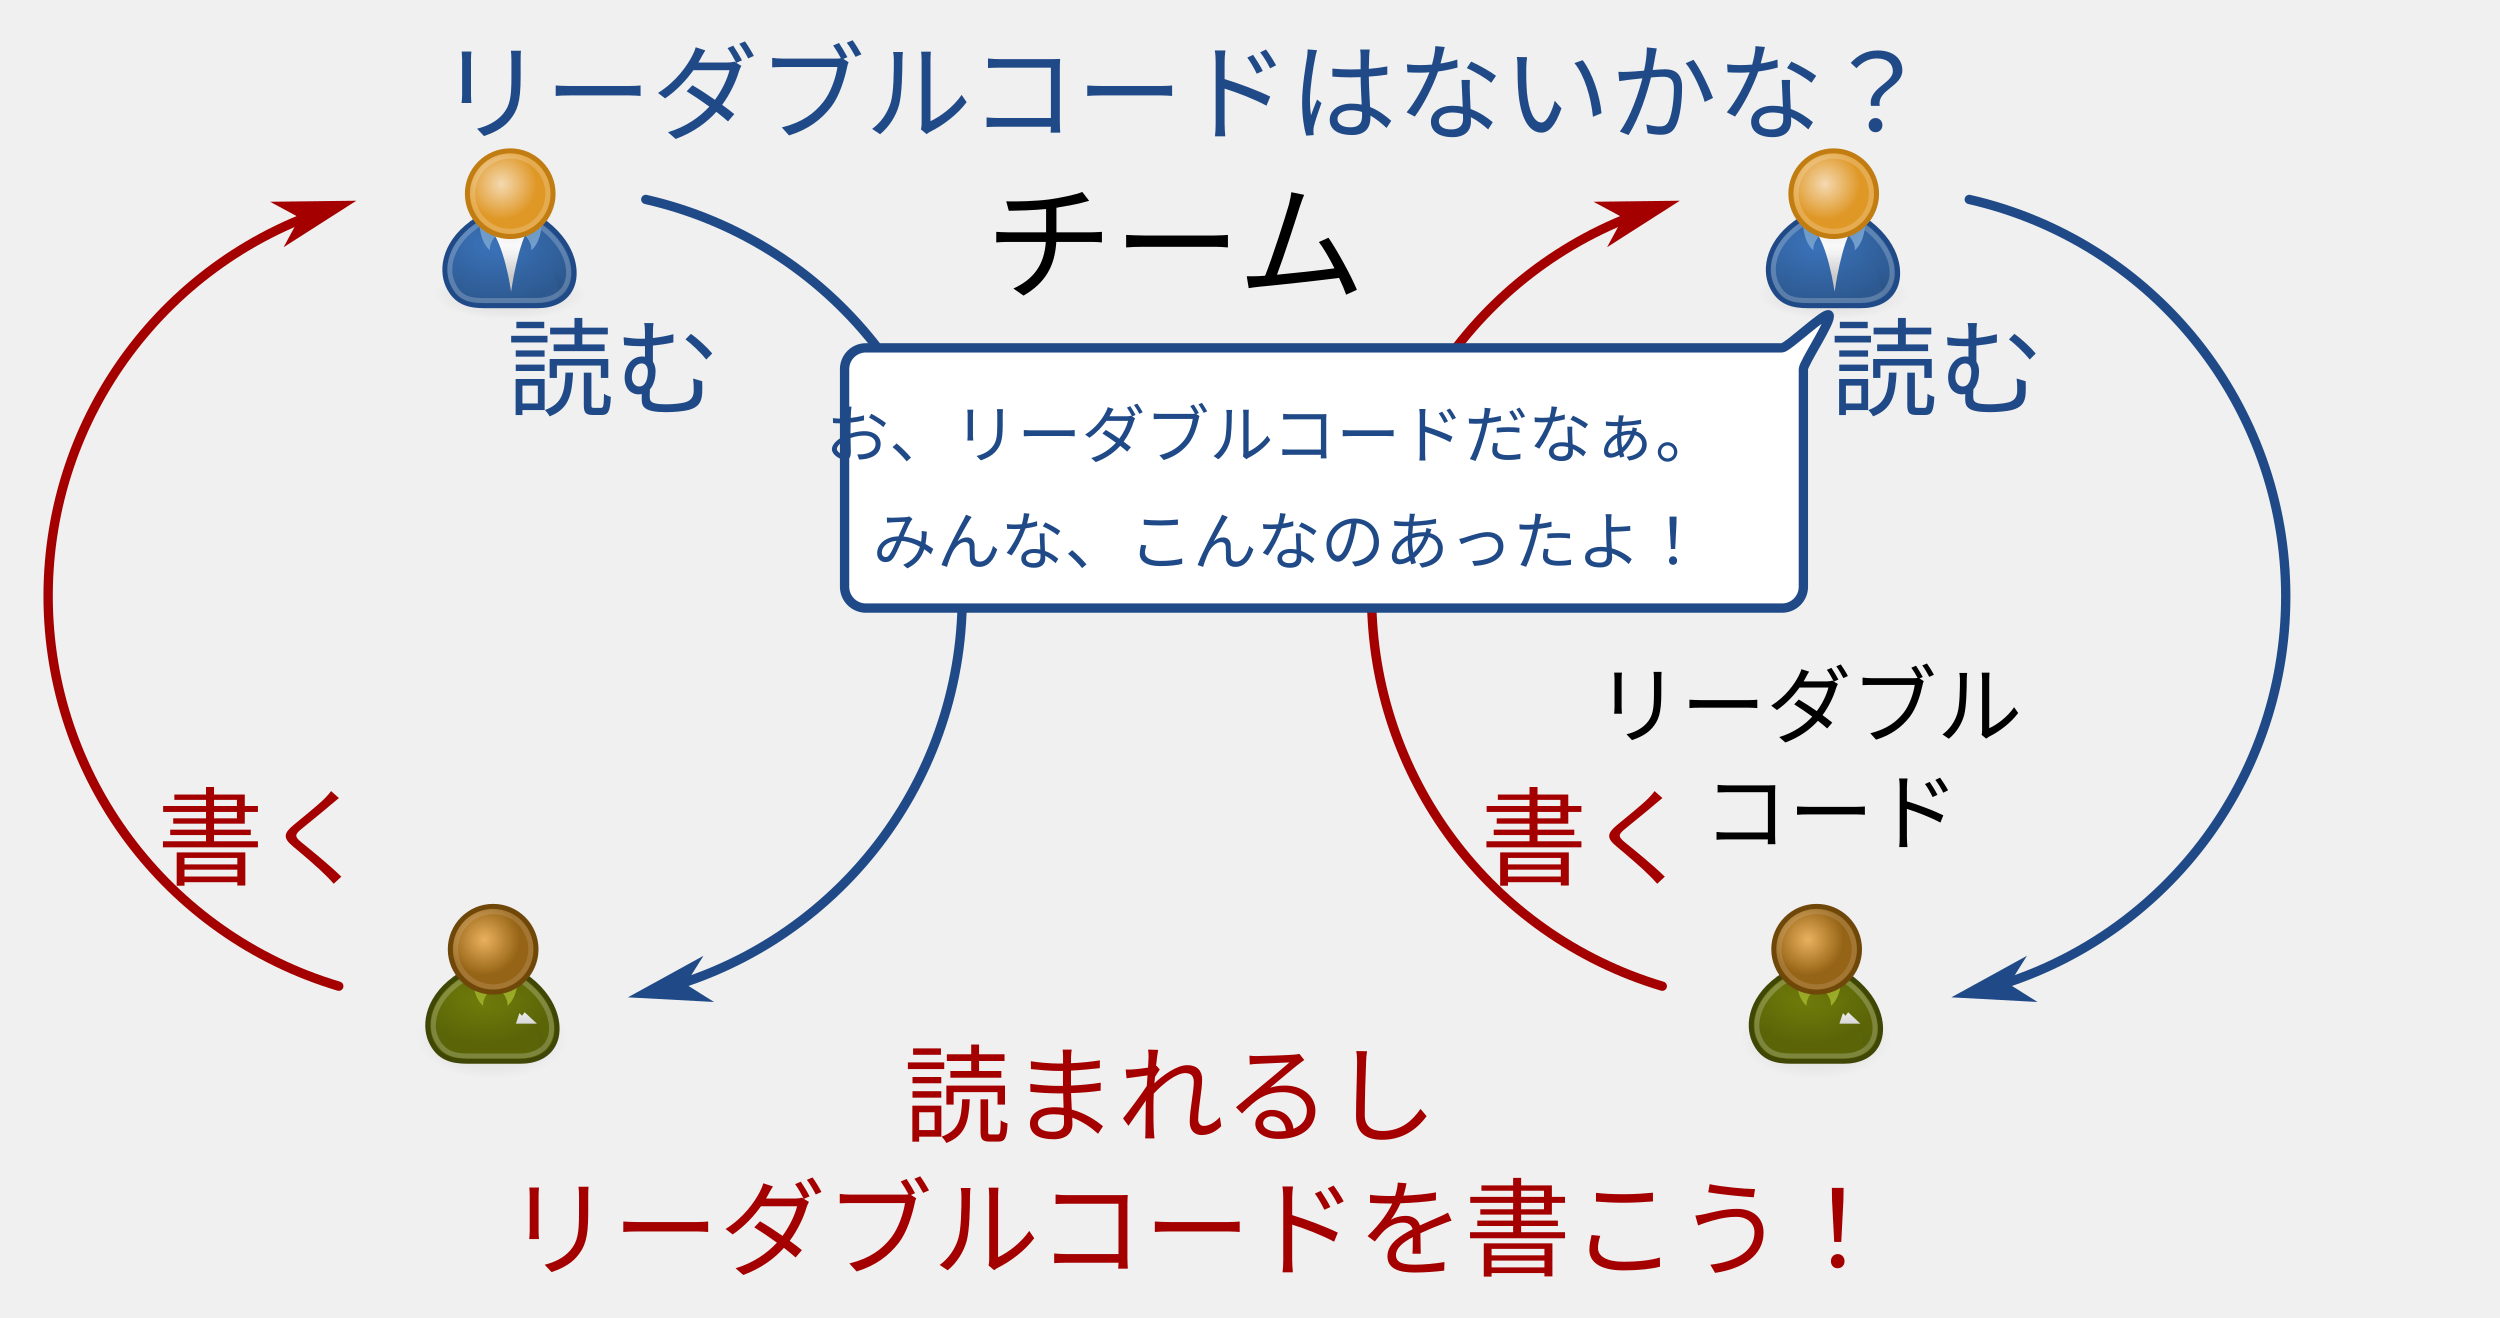
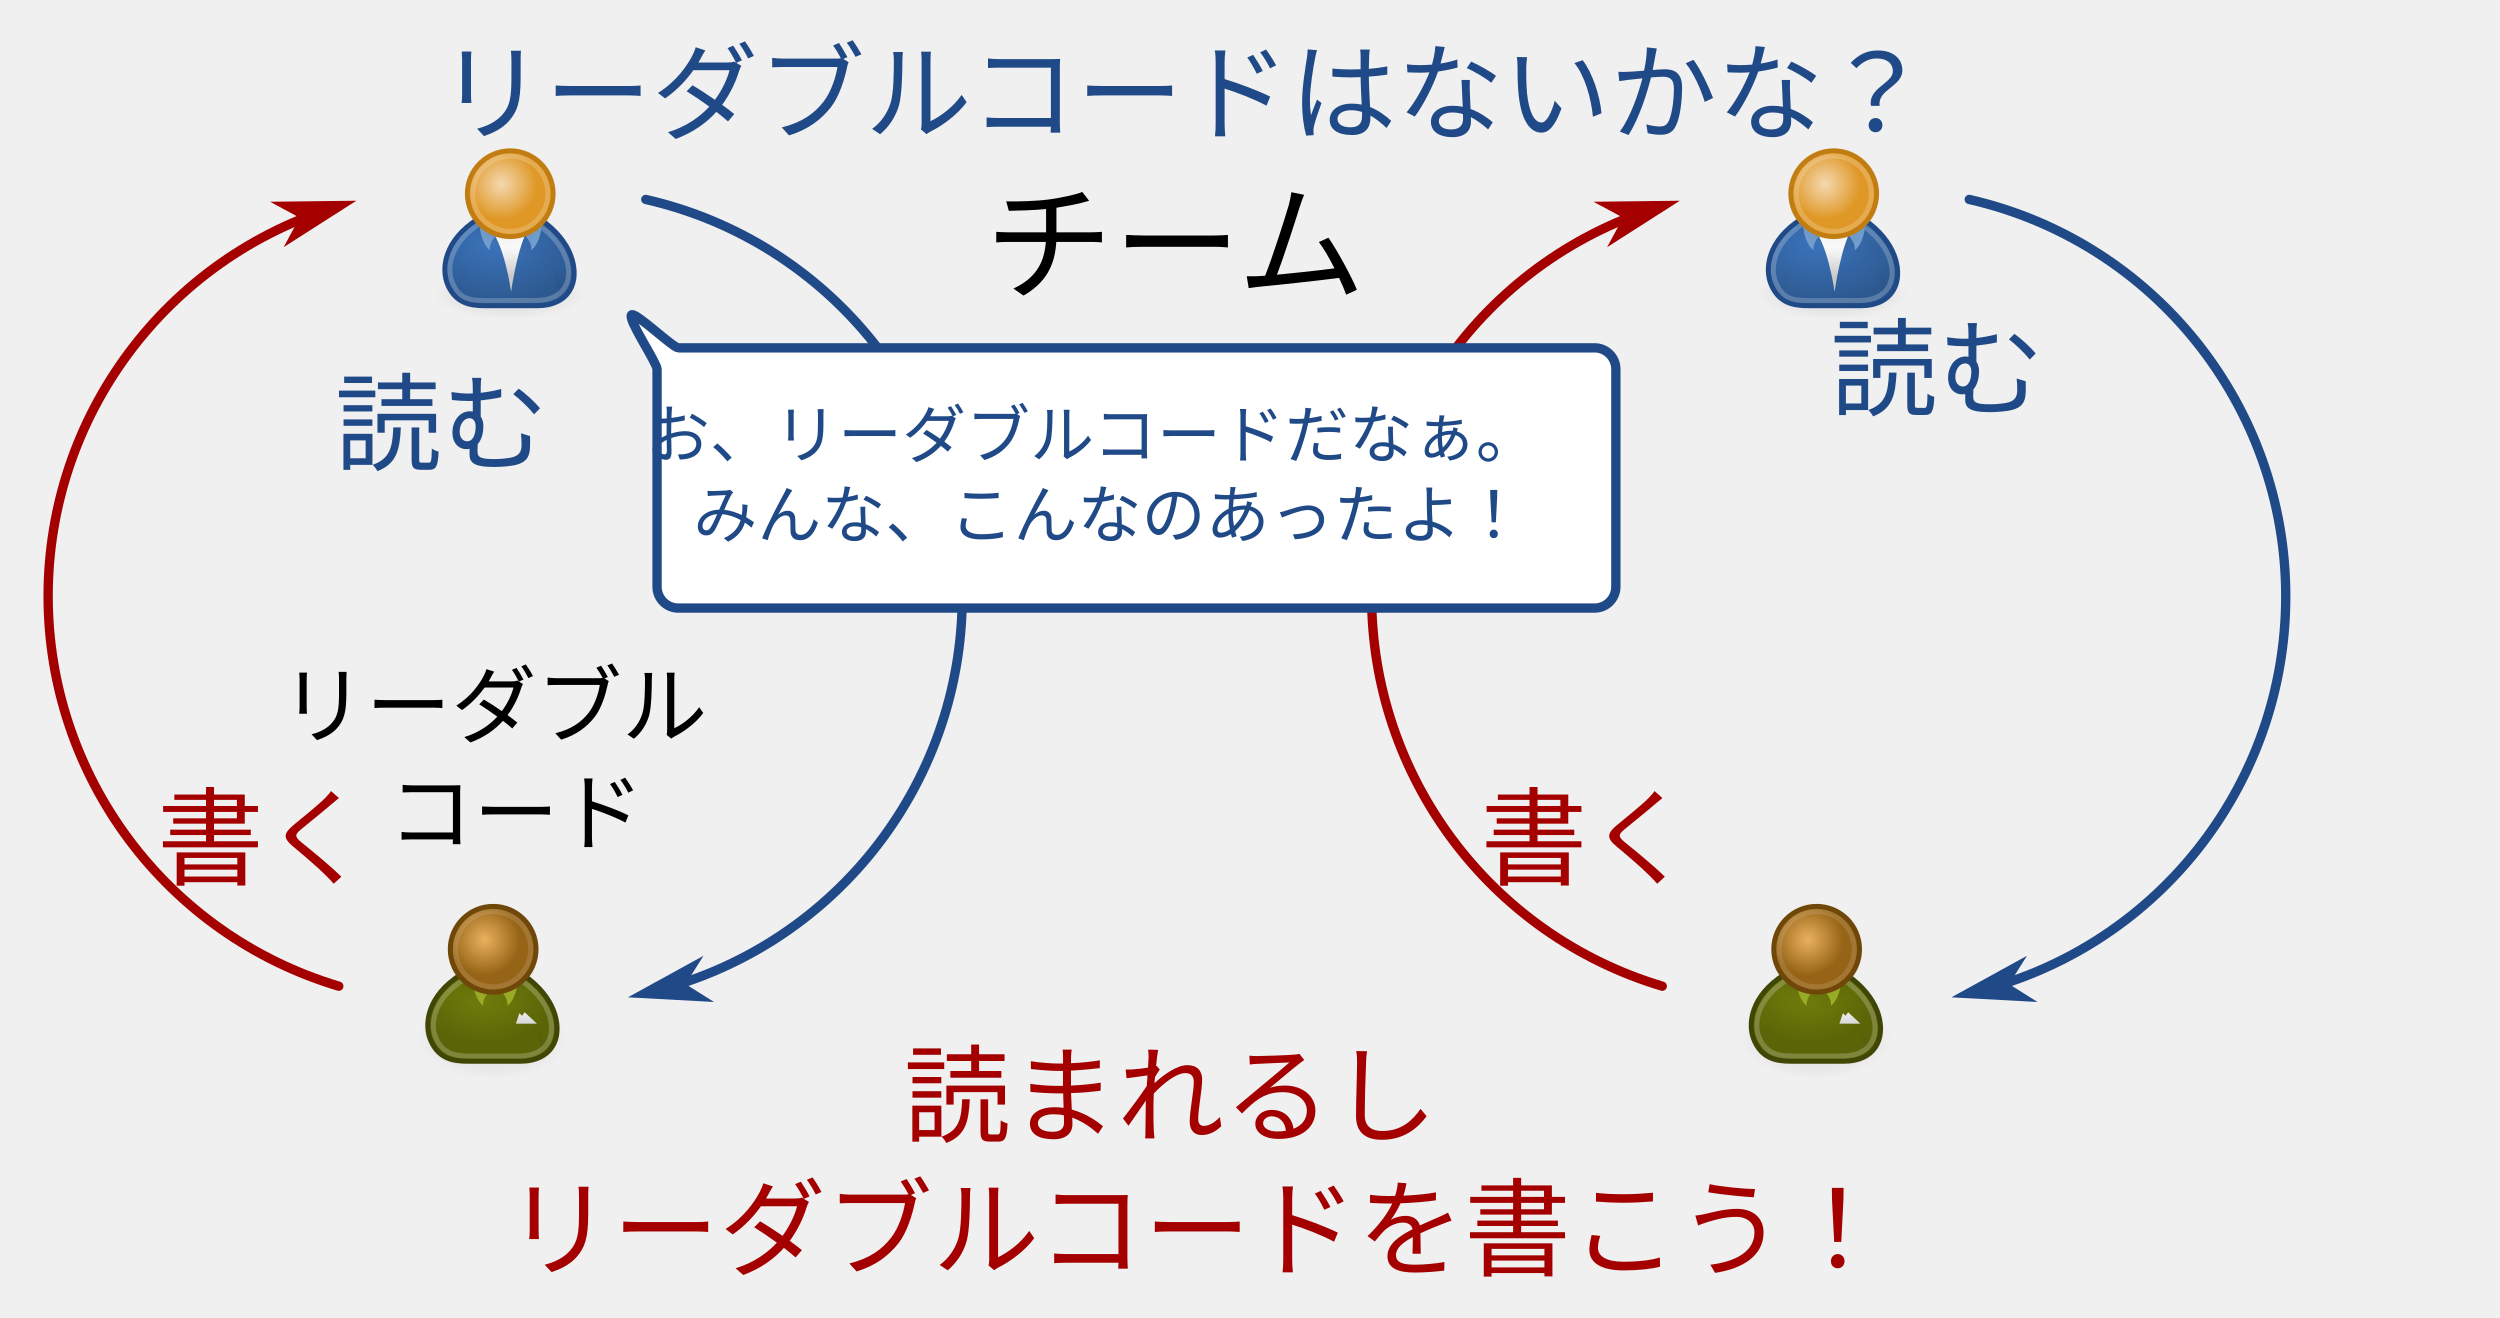
<svg xmlns="http://www.w3.org/2000/svg" xmlns:xlink="http://www.w3.org/1999/xlink" width="585.575" height="308.555" id="svg2" version="1.1">
  <defs id="defs4">
    <marker orient="auto" refY="0" refX="0" id="marker4362" style="overflow:visible">
      <path id="path4364" d="M 0,0 5,-5 -12.5,0 5,5 0,0 Z" style="fill:#a40000;fill-opacity:1;fill-rule:evenodd;stroke:#a40000;stroke-width:1pt;stroke-opacity:1" transform="matrix(-0.4,0,0,-0.4,-4,0)" />
    </marker>
    <marker style="overflow:visible" id="marker4316" refX="0" refY="0" orient="auto">
      <path transform="matrix(-0.4,0,0,-0.4,-4,0)" style="fill:#204a87;fill-opacity:1;fill-rule:evenodd;stroke:#204a87;stroke-width:1pt;stroke-opacity:1" d="M 0,0 5,-5 -12.5,0 5,5 0,0 Z" id="path4318" />
    </marker>
    <marker style="overflow:visible" id="marker4563" refX="0" refY="0" orient="auto">
      <path transform="matrix(-0.4,0,0,-0.4,-4,0)" style="fill:#a40000;fill-opacity:1;fill-rule:evenodd;stroke:#a40000;stroke-width:1pt;stroke-opacity:1" d="M 0,0 5,-5 -12.5,0 5,5 0,0 Z" id="path4565" />
    </marker>
    <marker orient="auto" refY="0" refX="0" id="Arrow1Mend" style="overflow:visible">
      <path id="path4284" d="M 0,0 5,-5 -12.5,0 5,5 0,0 Z" style="fill:#204a87;fill-opacity:1;fill-rule:evenodd;stroke:#204a87;stroke-width:1pt;stroke-opacity:1" transform="matrix(-0.4,0,0,-0.4,-4,0)" />
    </marker>
    <marker orient="auto" refY="0" refX="0" id="Arrow1Lend" style="overflow:visible">
      <path id="path3764" d="M 0,0 5,-5 -12.5,0 5,5 0,0 Z" style="fill-rule:evenodd;stroke:#000000;stroke-width:1pt" transform="matrix(-0.8,0,0,-0.8,-10,0)" />
    </marker>
    <linearGradient id="linearGradient2624">
      <stop style="stop-color:#dfe0df;stop-opacity:1;" offset="0" id="stop2626" />
      <stop id="stop2630" offset="0.238" style="stop-color:#a6b0a6;stop-opacity:1;" />
      <stop style="stop-color:#b5beb5;stop-opacity:1;" offset="1" id="stop2628" />
    </linearGradient>
    <linearGradient id="linearGradient2274">
      <stop id="stop2276" offset="0" style="stop-color:#000000;stop-opacity:0.129;" />
      <stop id="stop2278" offset="1" style="stop-color:#000000;stop-opacity:0;" />
    </linearGradient>
    <linearGradient id="linearGradient9749">
      <stop id="stop9751" offset="0" style="stop-color:#ffffff;stop-opacity:1;" />
      <stop id="stop9753" offset="1" style="stop-color:#ededed;stop-opacity:1;" />
    </linearGradient>
    <linearGradient id="linearGradient15107">
      <stop id="stop15109" offset="0" style="stop-color:#ffffff;stop-opacity:1;" />
      <stop id="stop15111" offset="1" style="stop-color:#e2e2e2;stop-opacity:1;" />
    </linearGradient>
    <linearGradient y2="11.982" x2="13.847" y1="11.485" x1="11.742" gradientTransform="matrix(1.276531,0,0,-1.406115,24.24763,33.3374)" gradientUnits="userSpaceOnUse" id="linearGradient1493" xlink:href="#linearGradient15107" />
    <linearGradient xlink:href="#linearGradient3824" id="linearGradient1372" gradientUnits="userSpaceOnUse" gradientTransform="translate(-12.41789,-7)" x1="30.936" y1="29.553" x2="30.936" y2="35.803" />
    <linearGradient xlink:href="#linearGradient2274" id="linearGradient1369" gradientUnits="userSpaceOnUse" gradientTransform="matrix(0.983375,0.181588,-0.181588,0.983375,-7.07212,-9.82492)" x1="20.662" y1="35.818" x2="22.627" y2="36.218" />
    <linearGradient xlink:href="#linearGradient2274" id="linearGradient1366" gradientUnits="userSpaceOnUse" gradientTransform="matrix(-0.977685,0.210075,0.210075,0.977685,41.80576,-11.11866)" x1="22.687" y1="36.39" x2="21.408" y2="35.74" />
    <linearGradient xlink:href="#linearGradient2274" id="linearGradient4366" gradientUnits="userSpaceOnUse" x1="22.687" y1="36.39" x2="21.408" y2="35.74" gradientTransform="matrix(-0.977685,0.210075,0.210075,0.977685,55.1096,-3.945209)" />
    <linearGradient xlink:href="#linearGradient2274" id="linearGradient4362" x1="20.662" y1="35.818" x2="22.627" y2="36.218" gradientUnits="userSpaceOnUse" gradientTransform="matrix(0.983375,0.181588,-0.181588,0.983375,6.231716,-2.651466)" />
    <radialGradient xlink:href="#linearGradient4344" id="radialGradient4350" cx="16.215" cy="19.836" fx="16.215" fy="19.836" r="13.565" gradientTransform="matrix(1,0,0,0.681917,0,8.233773)" gradientUnits="userSpaceOnUse" />
    <linearGradient xlink:href="#linearGradient3824" id="linearGradient4332" gradientUnits="userSpaceOnUse" x1="30.936" y1="29.553" x2="30.936" y2="35.803" gradientTransform="translate(-13.125,-7)" />
    <linearGradient xlink:href="#linearGradient3824" id="linearGradient4175" gradientUnits="userSpaceOnUse" x1="30.936" y1="29.553" x2="30.936" y2="35.803" gradientTransform="translate(0.707108,0)" />
    <linearGradient xlink:href="#linearGradient3824" id="linearGradient3830" x1="30.936" y1="29.553" x2="30.936" y2="35.803" gradientUnits="userSpaceOnUse" />
    <radialGradient xlink:href="#linearGradient3800" id="radialGradient3806" cx="29.345" cy="17.064" fx="29.345" fy="17.064" r="9.162" gradientUnits="userSpaceOnUse" />
    <linearGradient id="linearGradient3800">
      <stop style="stop-color:#f4d9b1;stop-opacity:1;" offset="0" id="stop3802" />
      <stop style="stop-color:#df9725;stop-opacity:1;" offset="1" id="stop3804" />
    </linearGradient>
    <linearGradient id="linearGradient3824">
      <stop style="stop-color:#ffffff;stop-opacity:1;" offset="0" id="stop3826" />
      <stop style="stop-color:#c9c9c9;stop-opacity:1;" offset="1" id="stop3828" />
    </linearGradient>
    <linearGradient id="linearGradient4163">
      <stop style="stop-color:#3b74bc;stop-opacity:1;" offset="0" id="stop4165" />
      <stop style="stop-color:#2d5990;stop-opacity:1;" offset="1" id="stop4167" />
    </linearGradient>
    <linearGradient id="linearGradient4338">
      <stop id="stop4340" offset="0" style="stop-color:#e9b15e;stop-opacity:1;" />
      <stop id="stop4342" offset="1" style="stop-color:#966416;stop-opacity:1;" />
    </linearGradient>
    <linearGradient id="linearGradient4344">
      <stop style="stop-color:#727e0a;stop-opacity:1;" offset="0" id="stop4346" />
      <stop style="stop-color:#5b6508;stop-opacity:1;" offset="1" id="stop4348" />
    </linearGradient>
    <radialGradient gradientUnits="userSpaceOnUse" r="9.162" fy="17.064" fx="29.345" cy="17.064" cx="29.345" id="radialGradient3806-2" xlink:href="#linearGradient3800" />
    <radialGradient gradientUnits="userSpaceOnUse" r="8.662" fy="19.009" fx="31.113" cy="19.009" cx="31.113" id="radialGradient3822-0" xlink:href="#linearGradient2274" />
    <linearGradient gradientUnits="userSpaceOnUse" y2="35.803" x2="30.936" y1="29.553" x1="30.936" id="linearGradient4954" xlink:href="#linearGradient3824" />
    <radialGradient gradientUnits="userSpaceOnUse" gradientTransform="matrix(1.297564,0,0,0.884831,-8.358505,4.940469)" r="13.565" fy="27.203" fx="28.09" cy="27.203" cx="28.09" id="radialGradient4169-6" xlink:href="#linearGradient4163" />
    <radialGradient gradientTransform="matrix(0.787998,0,0,0.787998,6.221198,3.617627)" r="9.162" fy="17.064" fx="29.345" cy="17.064" cx="29.345" gradientUnits="userSpaceOnUse" id="radialGradient4171-0" xlink:href="#linearGradient3800" />
    <linearGradient gradientTransform="translate(0.707108,0)" y2="35.803" x2="30.936" y1="29.553" x1="30.936" gradientUnits="userSpaceOnUse" id="linearGradient4958" xlink:href="#linearGradient3824" />
    <radialGradient r="8.662" fy="19.009" fx="31.113" cy="19.009" cx="31.113" gradientUnits="userSpaceOnUse" id="radialGradient4179-4" xlink:href="#linearGradient2274" />
    <linearGradient y2="35.803" x2="30.936" y1="29.553" x1="30.936" gradientTransform="translate(-12.41789,-7)" gradientUnits="userSpaceOnUse" id="linearGradient4326" xlink:href="#linearGradient3824" />
    <radialGradient r="9.162" fy="17.064" fx="29.345" cy="17.064" cx="29.345" gradientTransform="matrix(0.787998,0,0,0.787998,6.221198,3.617627)" gradientUnits="userSpaceOnUse" id="radialGradient4328-6" xlink:href="#linearGradient4338" />
    <radialGradient r="8.662" fy="19.009" fx="31.113" cy="19.009" cx="31.113" gradientUnits="userSpaceOnUse" id="radialGradient4330-2" xlink:href="#linearGradient2274" />
    <linearGradient gradientTransform="translate(-13.125,-7)" y2="35.803" x2="30.936" y1="29.553" x1="30.936" gradientUnits="userSpaceOnUse" id="linearGradient4964" xlink:href="#linearGradient3824" />
    <radialGradient r="8.662" fy="19.009" fx="31.113" cy="19.009" cx="31.113" gradientUnits="userSpaceOnUse" id="radialGradient4336-2" xlink:href="#linearGradient2274" />
    <radialGradient gradientUnits="userSpaceOnUse" gradientTransform="matrix(1,0,0,0.681917,0,8.233773)" r="13.565" fy="19.836" fx="16.215" cy="19.836" cx="16.215" id="radialGradient4350-9" xlink:href="#linearGradient4344" />
    <linearGradient gradientTransform="matrix(0.983375,0.181588,-0.181588,0.983375,6.231716,-2.651466)" gradientUnits="userSpaceOnUse" y2="36.218" x2="22.627" y1="35.818" x1="20.662" id="linearGradient4968" xlink:href="#linearGradient2274" />
    <linearGradient gradientTransform="matrix(-0.977685,0.210075,0.210075,0.977685,55.1096,-3.945209)" y2="35.74" x2="21.408" y1="36.39" x1="22.687" gradientUnits="userSpaceOnUse" id="linearGradient4970" xlink:href="#linearGradient2274" />
    <linearGradient y2="36.218" x2="22.627" y1="35.818" x1="20.662" gradientTransform="matrix(0.983375,0.181588,-0.181588,0.983375,-7.07212,-9.82492)" gradientUnits="userSpaceOnUse" id="linearGradient4372" xlink:href="#linearGradient2274" />
    <linearGradient y2="35.74" x2="21.408" y1="36.39" x1="22.687" gradientTransform="matrix(-0.977685,0.210075,0.210075,0.977685,41.80576,-11.11866)" gradientUnits="userSpaceOnUse" id="linearGradient4374" xlink:href="#linearGradient2274" />
    <linearGradient y2="35.74" x2="21.408" y1="36.39" x1="22.687" gradientTransform="matrix(-0.977685,0.210075,0.210075,0.977685,41.80576,-11.11866)" gradientUnits="userSpaceOnUse" id="linearGradient4974" xlink:href="#linearGradient2274" />
    <linearGradient y2="36.218" x2="22.627" y1="35.818" x1="20.662" gradientTransform="matrix(0.983375,0.181588,-0.181588,0.983375,-7.07212,-9.82492)" gradientUnits="userSpaceOnUse" id="linearGradient4976" xlink:href="#linearGradient2274" />
    <linearGradient y2="35.803" x2="30.936" y1="29.553" x1="30.936" gradientTransform="translate(-12.41789,-7)" gradientUnits="userSpaceOnUse" id="linearGradient4978" xlink:href="#linearGradient3824" />
    <radialGradient r="13.565" fy="19.836" fx="16.215" cy="19.836" cx="16.215" gradientTransform="matrix(1,0,0,0.681917,0,8.233773)" gradientUnits="userSpaceOnUse" id="radialGradient1381-1" xlink:href="#linearGradient4344" />
    <radialGradient xlink:href="#linearGradient2274" id="radialGradient4536" gradientUnits="userSpaceOnUse" cx="31.113" cy="19.009" fx="31.113" fy="19.009" r="8.662" />
    <radialGradient xlink:href="#linearGradient4344" id="radialGradient4538" gradientUnits="userSpaceOnUse" gradientTransform="matrix(1,0,0,0.681917,0,8.233773)" cx="16.215" cy="19.836" fx="16.215" fy="19.836" r="13.565" />
    <radialGradient xlink:href="#linearGradient2274" id="radialGradient4540" gradientUnits="userSpaceOnUse" cx="31.113" cy="19.009" fx="31.113" fy="19.009" r="8.662" />
    <radialGradient xlink:href="#linearGradient4338" id="radialGradient4542" gradientUnits="userSpaceOnUse" gradientTransform="matrix(0.787998,0,0,0.787998,6.221198,3.617627)" cx="29.345" cy="17.064" fx="29.345" fy="17.064" r="9.162" />
    <linearGradient xlink:href="#linearGradient3824" id="linearGradient4544" gradientUnits="userSpaceOnUse" gradientTransform="translate(-12.41789,-7)" x1="30.936" y1="29.553" x2="30.936" y2="35.803" />
    <linearGradient xlink:href="#linearGradient2274" id="linearGradient4546" gradientUnits="userSpaceOnUse" gradientTransform="matrix(0.983375,0.181588,-0.181588,0.983375,-7.07212,-9.82492)" x1="20.662" y1="35.818" x2="22.627" y2="36.218" />
    <linearGradient xlink:href="#linearGradient2274" id="linearGradient4548" gradientUnits="userSpaceOnUse" gradientTransform="matrix(-0.977685,0.210075,0.210075,0.977685,41.80576,-11.11866)" x1="22.687" y1="36.39" x2="21.408" y2="35.74" />
    <radialGradient xlink:href="#linearGradient2274" id="radialGradient4550" gradientUnits="userSpaceOnUse" cx="31.113" cy="19.009" fx="31.113" fy="19.009" r="8.662" />
    <radialGradient xlink:href="#linearGradient4163" id="radialGradient4552" gradientUnits="userSpaceOnUse" gradientTransform="matrix(1.297564,0,0,0.884831,-8.358505,4.940469)" cx="28.09" cy="27.203" fx="28.09" fy="27.203" r="13.565" />
    <linearGradient xlink:href="#linearGradient3824" id="linearGradient4554" gradientUnits="userSpaceOnUse" x1="30.936" y1="29.553" x2="30.936" y2="35.803" />
    <radialGradient xlink:href="#linearGradient2274" id="radialGradient4556" gradientUnits="userSpaceOnUse" cx="31.113" cy="19.009" fx="31.113" fy="19.009" r="8.662" />
    <radialGradient xlink:href="#linearGradient3800" id="radialGradient4558" gradientUnits="userSpaceOnUse" gradientTransform="matrix(0.787998,0,0,0.787998,6.221198,3.617627)" cx="29.345" cy="17.064" fx="29.345" fy="17.064" r="9.162" />
    <linearGradient xlink:href="#linearGradient2274" id="linearGradient4560" gradientUnits="userSpaceOnUse" gradientTransform="matrix(0.983375,0.181588,-0.181588,0.983375,6.231716,-2.651466)" x1="20.662" y1="35.818" x2="22.627" y2="36.218" />
    <linearGradient xlink:href="#linearGradient2274" id="linearGradient4562" gradientUnits="userSpaceOnUse" gradientTransform="matrix(-0.977685,0.210075,0.210075,0.977685,55.1096,-3.945209)" x1="22.687" y1="36.39" x2="21.408" y2="35.74" />
  </defs>
  <g id="layer1" transform="translate(26.55997,-236.0414)">
    <text xml:space="preserve" style="font-style:normal;font-variant:normal;font-weight:normal;font-stretch:normal;font-size:30px;line-height:125%;font-family:Sans;-inkscape-font-specification:'Sans, Normal';text-align:start;letter-spacing:0px;word-spacing:0px;writing-mode:lr-tb;text-anchor:start;fill:#000000;fill-opacity:1;stroke:none" x="204.154" y="304.044" id="text4406">
      <tspan id="tspan3352" x="204.154" y="304.044">チーム</tspan>
    </text>
    <text xml:space="preserve" style="font-style:normal;font-variant:normal;font-weight:normal;font-stretch:normal;font-size:25px;line-height:125%;font-family:Sans;-inkscape-font-specification:'Sans, Normal';text-align:center;letter-spacing:0px;word-spacing:0px;writing-mode:lr-tb;text-anchor:middle;fill:#a40000;fill-opacity:1;stroke:none" x="270.389" y="501.735" id="text5534">
      <tspan id="tspan4633" x="270.389" y="501.735">読まれるし</tspan>
      <tspan id="tspan4635" x="270.389" y="532.985">リーダブルコードを書こう！</tspan>
    </text>
    <path style="opacity:1;fill:none;fill-opacity:0.498;stroke:#204a87;stroke-width:2.187;stroke-linecap:round;stroke-miterlimit:4;stroke-dasharray:none;stroke-dashoffset:0;stroke-opacity:1;marker-end:url(#Arrow1Mend)" d="m 434.704,282.758 a 95.361,95.361 0 0 1 74.127,92.967 95.361,95.361 0 0 1 -74.123,92.966" id="path3443" />
    <path style="opacity:1;fill:none;fill-opacity:0.498;stroke:#a40000;stroke-width:2.187;stroke-linecap:round;stroke-miterlimit:4;stroke-dasharray:none;stroke-dashoffset:0;stroke-opacity:1;marker-end:url(#marker4563)" d="m 362.79,467.034 a 95.361,95.361 0 0 1 -68.077,-91.374 95.361,95.361 0 0 1 68.065,-91.371" id="path3424" />
    <text id="text4617" y="441.422" x="361.482" style="font-style:normal;font-variant:normal;font-weight:normal;font-stretch:normal;font-size:25px;line-height:125%;font-family:Sans;-inkscape-font-specification:'Sans, Normal';text-align:center;letter-spacing:0px;word-spacing:0px;writing-mode:lr-tb;text-anchor:middle;fill:#a40000;fill-opacity:1;stroke:none" xml:space="preserve">
      <tspan id="tspan4621" x="361.482" y="441.422">書く</tspan>
    </text>
    <text xml:space="preserve" style="font-style:normal;font-variant:normal;font-weight:normal;font-stretch:normal;font-size:25px;line-height:125%;font-family:Sans;-inkscape-font-specification:'Sans, Normal';text-align:center;letter-spacing:0px;word-spacing:0px;writing-mode:lr-tb;text-anchor:middle;fill:#204a87;fill-opacity:1;stroke:none" x="443.466" y="331.541" id="text4623">
      <tspan id="tspan4629" x="443.466" y="331.541">読む</tspan>
    </text>
    <g id="layer1-9" style="display:inline" transform="matrix(1.15969,0,0,1.15969,378.0912,444.4567)">
      <circle r="8.662" cy="19.009" cx="31.113" transform="matrix(1.77551,0,0,0.959183,-37.37822,11.77153)" style="color:#000000;display:inline;overflow:visible;visibility:visible;opacity:1;fill:url(#radialGradient4336-2);fill-opacity:1;fill-rule:evenodd;stroke:none;stroke-width:1px;stroke-linecap:round;stroke-linejoin:round;stroke-miterlimit:4;stroke-dasharray:none;stroke-dashoffset:0;stroke-opacity:1;marker:none;marker-start:none;marker-mid:none;marker-end:none" id="path4177-2" />
      <path style="color:#000000;display:inline;overflow:visible;visibility:visible;opacity:1;fill:url(#radialGradient1381-1);fill-opacity:1;fill-rule:evenodd;stroke:#404604;stroke-width:1px;stroke-linecap:round;stroke-linejoin:round;stroke-miterlimit:4;stroke-dasharray:none;stroke-dashoffset:0;stroke-opacity:1;marker:none;marker-start:none;marker-mid:none;marker-end:none" d="m 12.861,34.636 10.607,0 c 3.005,0 5.98,-1.102 7.071,-4.243 1.036,-2.982 0.177,-8.662 -6.541,-13.258 l -12.551,0 c -6.718,4.243 -7.557,10.045 -6.01,13.435 1.576,3.454 4.243,4.066 7.425,4.066 z" id="path2329-4" />
      <path id="path3812-6" d="m 17.932,19.787 c 0,0 -2.151,1.66 -1.966,3.661 -2.041,-1.801 -2.1,-5.252 -2.1,-5.252 l 4.066,1.591 z" style="color:#000000;display:inline;overflow:visible;visibility:visible;opacity:1;fill:#9db029;fill-opacity:1;fill-rule:evenodd;stroke:none;stroke-width:1px;stroke-linecap:round;stroke-linejoin:round;stroke-miterlimit:4;stroke-dasharray:none;stroke-dashoffset:0;stroke-opacity:1;marker:none;marker-start:none;marker-mid:none;marker-end:none" />
      <path id="path3838-6" d="m 12.967,33.572 10.317,0 c 2.64,0 5.253,-0.968 6.211,-3.727 0.91,-2.62 -0.095,-7.609 -5.995,-11.646 l -11.525,0 c -5.901,3.727 -6.888,8.823 -5.529,11.801 1.384,3.034 3.727,3.571 6.522,3.571 z" style="color:#000000;display:inline;overflow:visible;visibility:visible;opacity:0.215;fill:none;fill-opacity:1;fill-rule:evenodd;stroke:#ffffff;stroke-width:1px;stroke-linecap:round;stroke-linejoin:round;stroke-miterlimit:4;stroke-dasharray:none;stroke-dashoffset:0;stroke-opacity:1;marker:none;marker-start:none;marker-mid:none;marker-end:none" />
      <path style="color:#000000;display:inline;overflow:visible;visibility:visible;opacity:1;fill:#9db029;fill-opacity:1;fill-rule:evenodd;stroke:none;stroke-width:1px;stroke-linecap:round;stroke-linejoin:round;stroke-miterlimit:4;stroke-dasharray:none;stroke-dashoffset:0;stroke-opacity:1;marker:none;marker-start:none;marker-mid:none;marker-end:none" d="m 18.911,19.787 c 0,0 2.151,1.66 1.966,3.661 2.041,-1.801 2.1,-5.252 2.1,-5.252 l -4.066,1.591 z" id="path3810-7" />
      <circle r="8.662" cy="19.009" cx="31.113" id="path3814-8" style="color:#000000;display:inline;overflow:visible;visibility:visible;opacity:1;fill:url(#radialGradient4330-2);fill-opacity:1;fill-rule:evenodd;stroke:none;stroke-width:1px;stroke-linecap:round;stroke-linejoin:round;stroke-miterlimit:4;stroke-dasharray:none;stroke-dashoffset:0;stroke-opacity:1;marker:none;marker-start:none;marker-mid:none;marker-end:none" transform="translate(-13.25,-3.5)" />
      <circle r="8.662" cy="19.009" cx="31.113" style="color:#000000;display:inline;overflow:visible;visibility:visible;opacity:1;fill:url(#radialGradient4328-6);fill-opacity:1;fill-rule:evenodd;stroke:#6f4709;stroke-width:1px;stroke-linecap:round;stroke-linejoin:round;stroke-miterlimit:4;stroke-dasharray:none;stroke-dashoffset:0;stroke-opacity:1;marker:none;marker-start:none;marker-mid:none;marker-end:none" id="path2327-0" transform="translate(-13.125,-7)" />
      <circle r="8.662" cy="19.009" cx="31.113" id="path3834-8" style="color:#000000;display:inline;overflow:visible;visibility:visible;opacity:0.127;fill:none;fill-opacity:1;fill-rule:evenodd;stroke:#ffffff;stroke-width:1.14px;stroke-linecap:round;stroke-linejoin:round;stroke-miterlimit:4;stroke-dasharray:none;stroke-dashoffset:0;stroke-opacity:1;marker:none;marker-start:none;marker-mid:none;marker-end:none" transform="matrix(0.877095,0,0,0.877095,-9.301073,-4.663733)" />
      <path style="color:#000000;display:inline;overflow:visible;visibility:visible;opacity:1;fill:url(#linearGradient1372);fill-opacity:1;fill-rule:evenodd;stroke:none;stroke-width:1px;stroke-linecap:round;stroke-linejoin:round;stroke-miterlimit:4;stroke-dasharray:none;stroke-dashoffset:0;stroke-opacity:1;marker:none;marker-start:none;marker-mid:none;marker-end:none" d="m 22.584,27.035 4.243,0 -2.475,-2.298 -0.53,0.707 -0.53,-0.53 -0.707,2.121 z" id="path4173-8" />
      <path style="color:#000000;display:inline;overflow:visible;visibility:visible;opacity:0.228;fill:url(#linearGradient1369);fill-opacity:1;fill-rule:evenodd;stroke:none;stroke-width:1px;stroke-linecap:round;stroke-linejoin:round;stroke-miterlimit:4;stroke-dasharray:none;stroke-dashoffset:0;stroke-opacity:1;marker:none;marker-start:none;marker-mid:none;marker-end:none" d="m 8.548,33.602 c -1.248,-0.545 -1.806,-1.858 -1.806,-1.858 0.841,-4.069 3.72,-7.046 3.72,-7.046 0,0 -2.279,6.412 -1.914,8.904 z" id="path4368-9" />
      <path id="path4370-4" d="m 27.454,32.743 c 1.231,-0.581 1.804,-2.002 1.804,-2.002 -0.959,-4.043 -3.976,-6.843 -3.976,-6.843 0,0 2.465,6.343 2.172,8.845 z" style="color:#000000;display:inline;overflow:visible;visibility:visible;opacity:0.228;fill:url(#linearGradient1366);fill-opacity:1;fill-rule:evenodd;stroke:none;stroke-width:1px;stroke-linecap:round;stroke-linejoin:round;stroke-miterlimit:4;stroke-dasharray:none;stroke-dashoffset:0;stroke-opacity:1;marker:none;marker-start:none;marker-mid:none;marker-end:none" />
    </g>
    <g id="layer2-9" style="display:inline" transform="matrix(1.15969,0,0,1.15969,366.8702,259.3667)">
      <circle r="8.662" cy="19.009" cx="31.113" transform="matrix(1.77551,0,0,0.583984,-24.25322,28.27856)" style="color:#000000;display:inline;overflow:visible;visibility:visible;opacity:1;fill:url(#radialGradient4179-4);fill-opacity:1;fill-rule:evenodd;stroke:none;stroke-width:1px;stroke-linecap:round;stroke-linejoin:round;stroke-miterlimit:4;stroke-dasharray:none;stroke-dashoffset:0;stroke-opacity:1;marker:none;marker-start:none;marker-mid:none;marker-end:none" id="path4306-4" />
      <path style="color:#000000;display:inline;overflow:visible;visibility:visible;opacity:1;fill:url(#radialGradient4169-6);fill-opacity:1;fill-rule:evenodd;stroke:#204a87;stroke-width:1px;stroke-linecap:round;stroke-linejoin:round;stroke-miterlimit:4;stroke-dasharray:none;stroke-dashoffset:0;stroke-opacity:1;marker:none;marker-start:none;marker-mid:none;marker-end:none" d="m 25.986,41.636 10.607,0 c 3.005,0 5.98,-1.102 7.071,-4.243 1.036,-2.982 0.177,-8.662 -6.541,-13.258 l -12.551,0 c -6.718,4.243 -7.557,10.045 -6.01,13.435 1.576,3.454 4.243,4.066 7.425,4.066 z" id="path4308-9" />
      <path style="color:#000000;display:inline;overflow:visible;visibility:visible;opacity:1;fill:url(#linearGradient3830);fill-opacity:1;fill-rule:evenodd;stroke:none;stroke-width:1px;stroke-linecap:round;stroke-linejoin:round;stroke-miterlimit:4;stroke-dasharray:none;stroke-dashoffset:0;stroke-opacity:1;marker:none;marker-start:none;marker-mid:none;marker-end:none" d="m 26.693,25.726 c 3.182,2.828 4.596,13.081 4.596,13.081 0,0 1.414,-10.253 3.889,-13.258 l -8.485,0.177 z" id="path4310-9" />
      <path id="path4312-0" d="m 28.973,26.787 c 0,0 -2.151,1.66 -1.966,3.661 -2.041,-1.801 -2.1,-5.252 -2.1,-5.252 l 4.066,1.591 z" style="color:#000000;display:inline;overflow:visible;visibility:visible;opacity:1;fill:#729fcf;fill-opacity:1;fill-rule:evenodd;stroke:none;stroke-width:1px;stroke-linecap:round;stroke-linejoin:round;stroke-miterlimit:4;stroke-dasharray:none;stroke-dashoffset:0;stroke-opacity:1;marker:none;marker-start:none;marker-mid:none;marker-end:none" />
      <path id="path4314-2" d="m 25.915,40.594 10.493,-0.022 c 2.64,0 5.253,-0.968 6.211,-3.727 0.91,-2.62 -0.095,-7.609 -5.995,-11.646 L 25.099,24.956 c -5.901,3.727 -7.043,8.823 -5.662,12.044 1.381,3.221 3.395,3.571 6.477,3.593 z" style="color:#000000;display:inline;overflow:visible;visibility:visible;opacity:0.215;fill:none;fill-opacity:1;fill-rule:evenodd;stroke:#ffffff;stroke-width:1px;stroke-linecap:round;stroke-linejoin:round;stroke-miterlimit:4;stroke-dasharray:none;stroke-dashoffset:0;stroke-opacity:1;marker:none;marker-start:none;marker-mid:none;marker-end:none" />
      <path style="color:#000000;display:inline;overflow:visible;visibility:visible;opacity:1;fill:#729fcf;fill-opacity:1;fill-rule:evenodd;stroke:none;stroke-width:1px;stroke-linecap:round;stroke-linejoin:round;stroke-miterlimit:4;stroke-dasharray:none;stroke-dashoffset:0;stroke-opacity:1;marker:none;marker-start:none;marker-mid:none;marker-end:none" d="m 33.411,26.787 c 0,0 2.151,1.66 1.966,3.661 2.041,-1.801 2.1,-5.252 2.1,-5.252 l -4.066,1.591 z" id="path4316-9" />
      <circle r="8.662" cy="19.009" cx="31.113" id="path4318-5" style="color:#000000;display:inline;overflow:visible;visibility:visible;opacity:1;fill:url(#radialGradient3822-0);fill-opacity:1;fill-rule:evenodd;stroke:none;stroke-width:1px;stroke-linecap:round;stroke-linejoin:round;stroke-miterlimit:4;stroke-dasharray:none;stroke-dashoffset:0;stroke-opacity:1;marker:none;marker-start:none;marker-mid:none;marker-end:none" transform="translate(-0.125,3.5)" />
      <circle r="8.662" cy="19.009" cx="31.113" style="color:#000000;display:inline;overflow:visible;visibility:visible;opacity:1;fill:url(#radialGradient4171-0);fill-opacity:1;fill-rule:evenodd;stroke:#c17d11;stroke-width:1px;stroke-linecap:round;stroke-linejoin:round;stroke-miterlimit:4;stroke-dasharray:none;stroke-dashoffset:0;stroke-opacity:1;marker:none;marker-start:none;marker-mid:none;marker-end:none" id="path4320-4" />
      <circle r="8.662" cy="19.009" cx="31.113" id="path4322-9" style="color:#000000;display:inline;overflow:visible;visibility:visible;opacity:0.196;fill:none;fill-opacity:1;fill-rule:evenodd;stroke:#ffffff;stroke-width:1.14px;stroke-linecap:round;stroke-linejoin:round;stroke-miterlimit:4;stroke-dasharray:none;stroke-dashoffset:0;stroke-opacity:1;marker:none;marker-start:none;marker-mid:none;marker-end:none" transform="matrix(0.877095,0,0,0.877095,3.823927,2.336267)" />
      <path style="color:#000000;display:inline;overflow:visible;visibility:visible;opacity:0.228;fill:url(#linearGradient4362);fill-opacity:1;fill-rule:evenodd;stroke:none;stroke-width:1px;stroke-linecap:round;stroke-linejoin:round;stroke-miterlimit:4;stroke-dasharray:none;stroke-dashoffset:0;stroke-opacity:1;marker:none;marker-start:none;marker-mid:none;marker-end:none" d="m 21.852,40.775 c -1.248,-0.545 -1.806,-1.858 -1.806,-1.858 0.841,-4.069 3.72,-7.046 3.72,-7.046 0,0 -2.279,6.412 -1.914,8.904 z" id="path4354-3" />
      <path id="path4364-4" d="m 40.757,39.917 c 1.231,-0.581 1.804,-2.002 1.804,-2.002 -0.959,-4.043 -3.976,-6.843 -3.976,-6.843 0,0 2.465,6.343 2.172,8.845 z" style="color:#000000;display:inline;overflow:visible;visibility:visible;opacity:0.228;fill:url(#linearGradient4366);fill-opacity:1;fill-rule:evenodd;stroke:none;stroke-width:1px;stroke-linecap:round;stroke-linejoin:round;stroke-miterlimit:4;stroke-dasharray:none;stroke-dashoffset:0;stroke-opacity:1;marker:none;marker-start:none;marker-mid:none;marker-end:none" />
    </g>
    <text id="text5548" y="266.891" x="267.06" style="font-style:normal;font-variant:normal;font-weight:normal;font-stretch:normal;font-size:25px;line-height:125%;font-family:Sans;-inkscape-font-specification:'Sans, Normal';text-align:center;letter-spacing:0px;word-spacing:0px;writing-mode:lr-tb;text-anchor:middle;fill:#204a87;fill-opacity:1;stroke:none" xml:space="preserve">
      <tspan id="tspan4631" x="267.06" y="266.891">リーダブルコードはないかな？</tspan>
    </text>
    <path id="path4346" d="m 124.704,282.758 a 95.361,95.361 0 0 1 74.127,92.967 95.361,95.361 0 0 1 -74.123,92.966" style="opacity:1;fill:none;fill-opacity:0.498;stroke:#204a87;stroke-width:2.187;stroke-linecap:round;stroke-miterlimit:4;stroke-dasharray:none;stroke-dashoffset:0;stroke-opacity:1;marker-end:url(#marker4316)" />
-     <path style="opacity:1;fill:#ffffff;fill-opacity:1;stroke:#204a87;stroke-width:2.187;stroke-linecap:round;stroke-miterlimit:4;stroke-dasharray:none;stroke-dashoffset:0;stroke-opacity:1" d="m 390.846,317.516 -214.58,0 c -2.77,0 -5,2.23 -5,5 l 0,50.957 c 0,2.77 2.23,5 5,5 l 214.58,0 c 2.77,0 5,-2.23 5,-5 l 0,-50.957 c 0,-1.492 7.002,-11.8 5.972,-12.715 -0.882,-0.783 -9.694,7.715 -10.972,7.715 z" id="rect4280" />
-     <text xml:space="preserve" style="font-style:normal;font-variant:normal;font-weight:normal;font-stretch:normal;font-size:15px;line-height:125%;font-family:Sans;-inkscape-font-specification:'Sans, Normal';text-align:center;letter-spacing:0px;word-spacing:0px;writing-mode:lr;text-anchor:middle;fill:#204a87;fill-opacity:1;stroke:none;" x="285.068" y="343.264" id="text4272">
-       <tspan x="285.068" y="343.264" id="tspan4310">お、リーダブルコードだなぁ。</tspan>
-       <tspan x="285.068" y="368.264" id="tspan4312">みんな、こんなのあったよ！</tspan>
+     <path style="opacity:1;fill:#ffffff;fill-opacity:1;stroke:#204a87;stroke-width:2.187;stroke-linecap:round;stroke-miterlimit:4;stroke-dasharray:none;stroke-dashoffset:0;stroke-opacity:1" d="m 132.342,317.516 214.58,0 c 2.77,0 5,2.23 5,5 l 0,50.957 c 0,2.77 -2.23,5 -5,5 l -214.58,0 c -2.77,0 -5,-2.23 -5,-5 l 0,-50.957 c 0,-1.492 -7.002,-11.8 -5.972,-12.715 0.882,-0.783 9.694,7.715 10.972,7.715 z" id="rect4280" />
+     <text xml:space="preserve" style="font-style:normal;font-variant:normal;font-weight:normal;font-stretch:normal;font-size:15px;line-height:125%;font-family:Sans;-inkscape-font-specification:'Sans, Normal';text-align:center;letter-spacing:0px;word-spacing:0px;writing-mode:lr-tb;text-anchor:middle;fill:#204a87;fill-opacity:1;stroke:none" x="243.068" y="343.264" id="text4272">
+       <tspan x="243.068" y="343.264" id="tspan4310">お、リーダブルコードだなぁ。</tspan>
+       <tspan x="243.068" y="362.014" id="tspan4312">みんな、こんなのあったよ！</tspan>
    </text>
    <path id="path4348" d="M 52.79,467.034 A 95.361,95.361 0 0 1 -15.287,375.66 95.361,95.361 0 0 1 52.779,284.289" style="opacity:1;fill:none;fill-opacity:0.498;stroke:#a40000;stroke-width:2.187;stroke-linecap:round;stroke-miterlimit:4;stroke-dasharray:none;stroke-dashoffset:0;stroke-opacity:1;marker-end:url(#marker4362)" />
    <text xml:space="preserve" style="font-style:normal;font-variant:normal;font-weight:normal;font-stretch:normal;font-size:25px;line-height:125%;font-family:Sans;-inkscape-font-specification:'Sans, Normal';text-align:center;letter-spacing:0px;word-spacing:0px;writing-mode:lr-tb;text-anchor:middle;fill:#a40000;fill-opacity:1;stroke:none" x="51.482" y="441.422" id="text4350">
      <tspan y="441.422" x="51.482" id="tspan4352">書く</tspan>
    </text>
-     <text id="text4354" y="331.541" x="133.466" style="font-style:normal;font-variant:normal;font-weight:normal;font-stretch:normal;font-size:25px;line-height:125%;font-family:Sans;-inkscape-font-specification:'Sans, Normal';text-align:center;letter-spacing:0px;word-spacing:0px;writing-mode:lr-tb;text-anchor:middle;fill:#204a87;fill-opacity:1;stroke:none" xml:space="preserve">
-       <tspan y="331.541" x="133.466" id="tspan4356">読む</tspan>
+     <text id="text4354" y="344.374" x="93.134" style="font-style:normal;font-variant:normal;font-weight:normal;font-stretch:normal;font-size:25px;line-height:125%;font-family:Sans;-inkscape-font-specification:'Sans, Normal';text-align:center;letter-spacing:0px;word-spacing:0px;writing-mode:lr-tb;text-anchor:middle;fill:#204a87;fill-opacity:1;stroke:none" xml:space="preserve">
+       <tspan y="344.374" x="93.134" id="tspan4356">読む</tspan>
    </text>
    <g transform="matrix(1.15969,0,0,1.15969,68.09116,444.4567)" style="display:inline" id="g4382">
      <circle id="circle4384" style="color:#000000;display:inline;overflow:visible;visibility:visible;opacity:1;fill:url(#radialGradient4536);fill-opacity:1;fill-rule:evenodd;stroke:none;stroke-width:1px;stroke-linecap:round;stroke-linejoin:round;stroke-miterlimit:4;stroke-dasharray:none;stroke-dashoffset:0;stroke-opacity:1;marker:none;marker-start:none;marker-mid:none;marker-end:none" transform="matrix(1.77551,0,0,0.959183,-37.37822,11.77153)" cx="31.113" cy="19.009" r="8.662" />
      <path id="path4386" d="m 12.861,34.636 10.607,0 c 3.005,0 5.98,-1.102 7.071,-4.243 1.036,-2.982 0.177,-8.662 -6.541,-13.258 l -12.551,0 c -6.718,4.243 -7.557,10.045 -6.01,13.435 1.576,3.454 4.243,4.066 7.425,4.066 z" style="color:#000000;display:inline;overflow:visible;visibility:visible;opacity:1;fill:url(#radialGradient4538);fill-opacity:1;fill-rule:evenodd;stroke:#404604;stroke-width:1px;stroke-linecap:round;stroke-linejoin:round;stroke-miterlimit:4;stroke-dasharray:none;stroke-dashoffset:0;stroke-opacity:1;marker:none;marker-start:none;marker-mid:none;marker-end:none" />
      <path style="color:#000000;display:inline;overflow:visible;visibility:visible;opacity:1;fill:#9db029;fill-opacity:1;fill-rule:evenodd;stroke:none;stroke-width:1px;stroke-linecap:round;stroke-linejoin:round;stroke-miterlimit:4;stroke-dasharray:none;stroke-dashoffset:0;stroke-opacity:1;marker:none;marker-start:none;marker-mid:none;marker-end:none" d="m 17.932,19.787 c 0,0 -2.151,1.66 -1.966,3.661 -2.041,-1.801 -2.1,-5.252 -2.1,-5.252 l 4.066,1.591 z" id="path4388" />
      <path style="color:#000000;display:inline;overflow:visible;visibility:visible;opacity:0.215;fill:none;fill-opacity:1;fill-rule:evenodd;stroke:#ffffff;stroke-width:1px;stroke-linecap:round;stroke-linejoin:round;stroke-miterlimit:4;stroke-dasharray:none;stroke-dashoffset:0;stroke-opacity:1;marker:none;marker-start:none;marker-mid:none;marker-end:none" d="m 12.967,33.572 10.317,0 c 2.64,0 5.253,-0.968 6.211,-3.727 0.91,-2.62 -0.095,-7.609 -5.995,-11.646 l -11.525,0 c -5.901,3.727 -6.888,8.823 -5.529,11.801 1.384,3.034 3.727,3.571 6.522,3.571 z" id="path4390" />
      <path id="path4392" d="m 18.911,19.787 c 0,0 2.151,1.66 1.966,3.661 2.041,-1.801 2.1,-5.252 2.1,-5.252 l -4.066,1.591 z" style="color:#000000;display:inline;overflow:visible;visibility:visible;opacity:1;fill:#9db029;fill-opacity:1;fill-rule:evenodd;stroke:none;stroke-width:1px;stroke-linecap:round;stroke-linejoin:round;stroke-miterlimit:4;stroke-dasharray:none;stroke-dashoffset:0;stroke-opacity:1;marker:none;marker-start:none;marker-mid:none;marker-end:none" />
      <circle transform="translate(-13.25,-3.5)" style="color:#000000;display:inline;overflow:visible;visibility:visible;opacity:1;fill:url(#radialGradient4540);fill-opacity:1;fill-rule:evenodd;stroke:none;stroke-width:1px;stroke-linecap:round;stroke-linejoin:round;stroke-miterlimit:4;stroke-dasharray:none;stroke-dashoffset:0;stroke-opacity:1;marker:none;marker-start:none;marker-mid:none;marker-end:none" id="circle4394" cx="31.113" cy="19.009" r="8.662" />
      <circle transform="translate(-13.125,-7)" id="circle4396" style="color:#000000;display:inline;overflow:visible;visibility:visible;opacity:1;fill:url(#radialGradient4542);fill-opacity:1;fill-rule:evenodd;stroke:#6f4709;stroke-width:1px;stroke-linecap:round;stroke-linejoin:round;stroke-miterlimit:4;stroke-dasharray:none;stroke-dashoffset:0;stroke-opacity:1;marker:none;marker-start:none;marker-mid:none;marker-end:none" cx="31.113" cy="19.009" r="8.662" />
      <circle transform="matrix(0.877095,0,0,0.877095,-9.301073,-4.663733)" style="color:#000000;display:inline;overflow:visible;visibility:visible;opacity:0.127;fill:none;fill-opacity:1;fill-rule:evenodd;stroke:#ffffff;stroke-width:1.14px;stroke-linecap:round;stroke-linejoin:round;stroke-miterlimit:4;stroke-dasharray:none;stroke-dashoffset:0;stroke-opacity:1;marker:none;marker-start:none;marker-mid:none;marker-end:none" id="circle4398" cx="31.113" cy="19.009" r="8.662" />
      <path id="path4400" d="m 22.584,27.035 4.243,0 -2.475,-2.298 -0.53,0.707 -0.53,-0.53 -0.707,2.121 z" style="color:#000000;display:inline;overflow:visible;visibility:visible;opacity:1;fill:url(#linearGradient4544);fill-opacity:1;fill-rule:evenodd;stroke:none;stroke-width:1px;stroke-linecap:round;stroke-linejoin:round;stroke-miterlimit:4;stroke-dasharray:none;stroke-dashoffset:0;stroke-opacity:1;marker:none;marker-start:none;marker-mid:none;marker-end:none" />
      <path id="path4402" d="m 8.548,33.602 c -1.248,-0.545 -1.806,-1.858 -1.806,-1.858 0.841,-4.069 3.72,-7.046 3.72,-7.046 0,0 -2.279,6.412 -1.914,8.904 z" style="color:#000000;display:inline;overflow:visible;visibility:visible;opacity:0.228;fill:url(#linearGradient4546);fill-opacity:1;fill-rule:evenodd;stroke:none;stroke-width:1px;stroke-linecap:round;stroke-linejoin:round;stroke-miterlimit:4;stroke-dasharray:none;stroke-dashoffset:0;stroke-opacity:1;marker:none;marker-start:none;marker-mid:none;marker-end:none" />
      <path style="color:#000000;display:inline;overflow:visible;visibility:visible;opacity:0.228;fill:url(#linearGradient4548);fill-opacity:1;fill-rule:evenodd;stroke:none;stroke-width:1px;stroke-linecap:round;stroke-linejoin:round;stroke-miterlimit:4;stroke-dasharray:none;stroke-dashoffset:0;stroke-opacity:1;marker:none;marker-start:none;marker-mid:none;marker-end:none" d="m 27.454,32.743 c 1.231,-0.581 1.804,-2.002 1.804,-2.002 -0.959,-4.043 -3.976,-6.843 -3.976,-6.843 0,0 2.465,6.343 2.172,8.845 z" id="path4404" />
    </g>
    <g transform="matrix(1.15969,0,0,1.15969,56.87023,259.3667)" style="display:inline" id="g4406">
      <circle id="circle4408" style="color:#000000;display:inline;overflow:visible;visibility:visible;opacity:1;fill:url(#radialGradient4550);fill-opacity:1;fill-rule:evenodd;stroke:none;stroke-width:1px;stroke-linecap:round;stroke-linejoin:round;stroke-miterlimit:4;stroke-dasharray:none;stroke-dashoffset:0;stroke-opacity:1;marker:none;marker-start:none;marker-mid:none;marker-end:none" transform="matrix(1.77551,0,0,0.583984,-24.25322,28.27856)" cx="31.113" cy="19.009" r="8.662" />
      <path id="path4410" d="m 25.986,41.636 10.607,0 c 3.005,0 5.98,-1.102 7.071,-4.243 1.036,-2.982 0.177,-8.662 -6.541,-13.258 l -12.551,0 c -6.718,4.243 -7.557,10.045 -6.01,13.435 1.576,3.454 4.243,4.066 7.425,4.066 z" style="color:#000000;display:inline;overflow:visible;visibility:visible;opacity:1;fill:url(#radialGradient4552);fill-opacity:1;fill-rule:evenodd;stroke:#204a87;stroke-width:1px;stroke-linecap:round;stroke-linejoin:round;stroke-miterlimit:4;stroke-dasharray:none;stroke-dashoffset:0;stroke-opacity:1;marker:none;marker-start:none;marker-mid:none;marker-end:none" />
      <path id="path4412" d="m 26.693,25.726 c 3.182,2.828 4.596,13.081 4.596,13.081 0,0 1.414,-10.253 3.889,-13.258 l -8.485,0.177 z" style="color:#000000;display:inline;overflow:visible;visibility:visible;opacity:1;fill:url(#linearGradient4554);fill-opacity:1;fill-rule:evenodd;stroke:none;stroke-width:1px;stroke-linecap:round;stroke-linejoin:round;stroke-miterlimit:4;stroke-dasharray:none;stroke-dashoffset:0;stroke-opacity:1;marker:none;marker-start:none;marker-mid:none;marker-end:none" />
      <path style="color:#000000;display:inline;overflow:visible;visibility:visible;opacity:1;fill:#729fcf;fill-opacity:1;fill-rule:evenodd;stroke:none;stroke-width:1px;stroke-linecap:round;stroke-linejoin:round;stroke-miterlimit:4;stroke-dasharray:none;stroke-dashoffset:0;stroke-opacity:1;marker:none;marker-start:none;marker-mid:none;marker-end:none" d="m 28.973,26.787 c 0,0 -2.151,1.66 -1.966,3.661 -2.041,-1.801 -2.1,-5.252 -2.1,-5.252 l 4.066,1.591 z" id="path4414" />
      <path style="color:#000000;display:inline;overflow:visible;visibility:visible;opacity:0.215;fill:none;fill-opacity:1;fill-rule:evenodd;stroke:#ffffff;stroke-width:1px;stroke-linecap:round;stroke-linejoin:round;stroke-miterlimit:4;stroke-dasharray:none;stroke-dashoffset:0;stroke-opacity:1;marker:none;marker-start:none;marker-mid:none;marker-end:none" d="m 25.915,40.594 10.493,-0.022 c 2.64,0 5.253,-0.968 6.211,-3.727 0.91,-2.62 -0.095,-7.609 -5.995,-11.646 L 25.099,24.956 c -5.901,3.727 -7.043,8.823 -5.662,12.044 1.381,3.221 3.395,3.571 6.477,3.593 z" id="path4416" />
      <path id="path4418" d="m 33.411,26.787 c 0,0 2.151,1.66 1.966,3.661 2.041,-1.801 2.1,-5.252 2.1,-5.252 l -4.066,1.591 z" style="color:#000000;display:inline;overflow:visible;visibility:visible;opacity:1;fill:#729fcf;fill-opacity:1;fill-rule:evenodd;stroke:none;stroke-width:1px;stroke-linecap:round;stroke-linejoin:round;stroke-miterlimit:4;stroke-dasharray:none;stroke-dashoffset:0;stroke-opacity:1;marker:none;marker-start:none;marker-mid:none;marker-end:none" />
      <circle transform="translate(-0.125,3.5)" style="color:#000000;display:inline;overflow:visible;visibility:visible;opacity:1;fill:url(#radialGradient4556);fill-opacity:1;fill-rule:evenodd;stroke:none;stroke-width:1px;stroke-linecap:round;stroke-linejoin:round;stroke-miterlimit:4;stroke-dasharray:none;stroke-dashoffset:0;stroke-opacity:1;marker:none;marker-start:none;marker-mid:none;marker-end:none" id="circle4420" cx="31.113" cy="19.009" r="8.662" />
      <circle id="circle4422" style="color:#000000;display:inline;overflow:visible;visibility:visible;opacity:1;fill:url(#radialGradient4558);fill-opacity:1;fill-rule:evenodd;stroke:#c17d11;stroke-width:1px;stroke-linecap:round;stroke-linejoin:round;stroke-miterlimit:4;stroke-dasharray:none;stroke-dashoffset:0;stroke-opacity:1;marker:none;marker-start:none;marker-mid:none;marker-end:none" cx="31.113" cy="19.009" r="8.662" />
      <circle transform="matrix(0.877095,0,0,0.877095,3.823927,2.336267)" style="color:#000000;display:inline;overflow:visible;visibility:visible;opacity:0.196;fill:none;fill-opacity:1;fill-rule:evenodd;stroke:#ffffff;stroke-width:1.14px;stroke-linecap:round;stroke-linejoin:round;stroke-miterlimit:4;stroke-dasharray:none;stroke-dashoffset:0;stroke-opacity:1;marker:none;marker-start:none;marker-mid:none;marker-end:none" id="circle4424" cx="31.113" cy="19.009" r="8.662" />
      <path id="path4426" d="m 21.852,40.775 c -1.248,-0.545 -1.806,-1.858 -1.806,-1.858 0.841,-4.069 3.72,-7.046 3.72,-7.046 0,0 -2.279,6.412 -1.914,8.904 z" style="color:#000000;display:inline;overflow:visible;visibility:visible;opacity:0.228;fill:url(#linearGradient4560);fill-opacity:1;fill-rule:evenodd;stroke:none;stroke-width:1px;stroke-linecap:round;stroke-linejoin:round;stroke-miterlimit:4;stroke-dasharray:none;stroke-dashoffset:0;stroke-opacity:1;marker:none;marker-start:none;marker-mid:none;marker-end:none" />
      <path style="color:#000000;display:inline;overflow:visible;visibility:visible;opacity:0.228;fill:url(#linearGradient4562);fill-opacity:1;fill-rule:evenodd;stroke:none;stroke-width:1px;stroke-linecap:round;stroke-linejoin:round;stroke-miterlimit:4;stroke-dasharray:none;stroke-dashoffset:0;stroke-opacity:1;marker:none;marker-start:none;marker-mid:none;marker-end:none" d="m 40.757,39.917 c 1.231,-0.581 1.804,-2.002 1.804,-2.002 -0.959,-4.043 -3.976,-6.843 -3.976,-6.843 0,0 2.465,6.343 2.172,8.845 z" id="path4428" />
    </g>
-     <text id="text5125" y="408.596" x="415.314" style="font-style:normal;font-variant:normal;font-weight:normal;font-stretch:normal;font-size:20px;line-height:125%;font-family:Sans;-inkscape-font-specification:'Sans, Normal';text-align:center;letter-spacing:0px;word-spacing:0px;writing-mode:lr-tb;text-anchor:middle;fill:#000000;fill-opacity:1;stroke:none" xml:space="preserve">
-       <tspan id="tspan5127" x="415.314" y="408.596">リーダブル</tspan>
-       <tspan id="tspan5129" x="415.314" y="433.596">コード</tspan>
+     <text id="text5125" y="408.596" x="107.314" style="font-style:normal;font-variant:normal;font-weight:normal;font-stretch:normal;font-size:20px;line-height:125%;font-family:Sans;-inkscape-font-specification:'Sans, Normal';text-align:center;letter-spacing:0px;word-spacing:0px;writing-mode:lr-tb;text-anchor:middle;fill:#000000;fill-opacity:1;stroke:none" xml:space="preserve">
+       <tspan id="tspan5127" x="107.314" y="408.596">リーダブル</tspan>
+       <tspan id="tspan5129" x="107.314" y="433.596">コード</tspan>
    </text>
  </g>
</svg>
